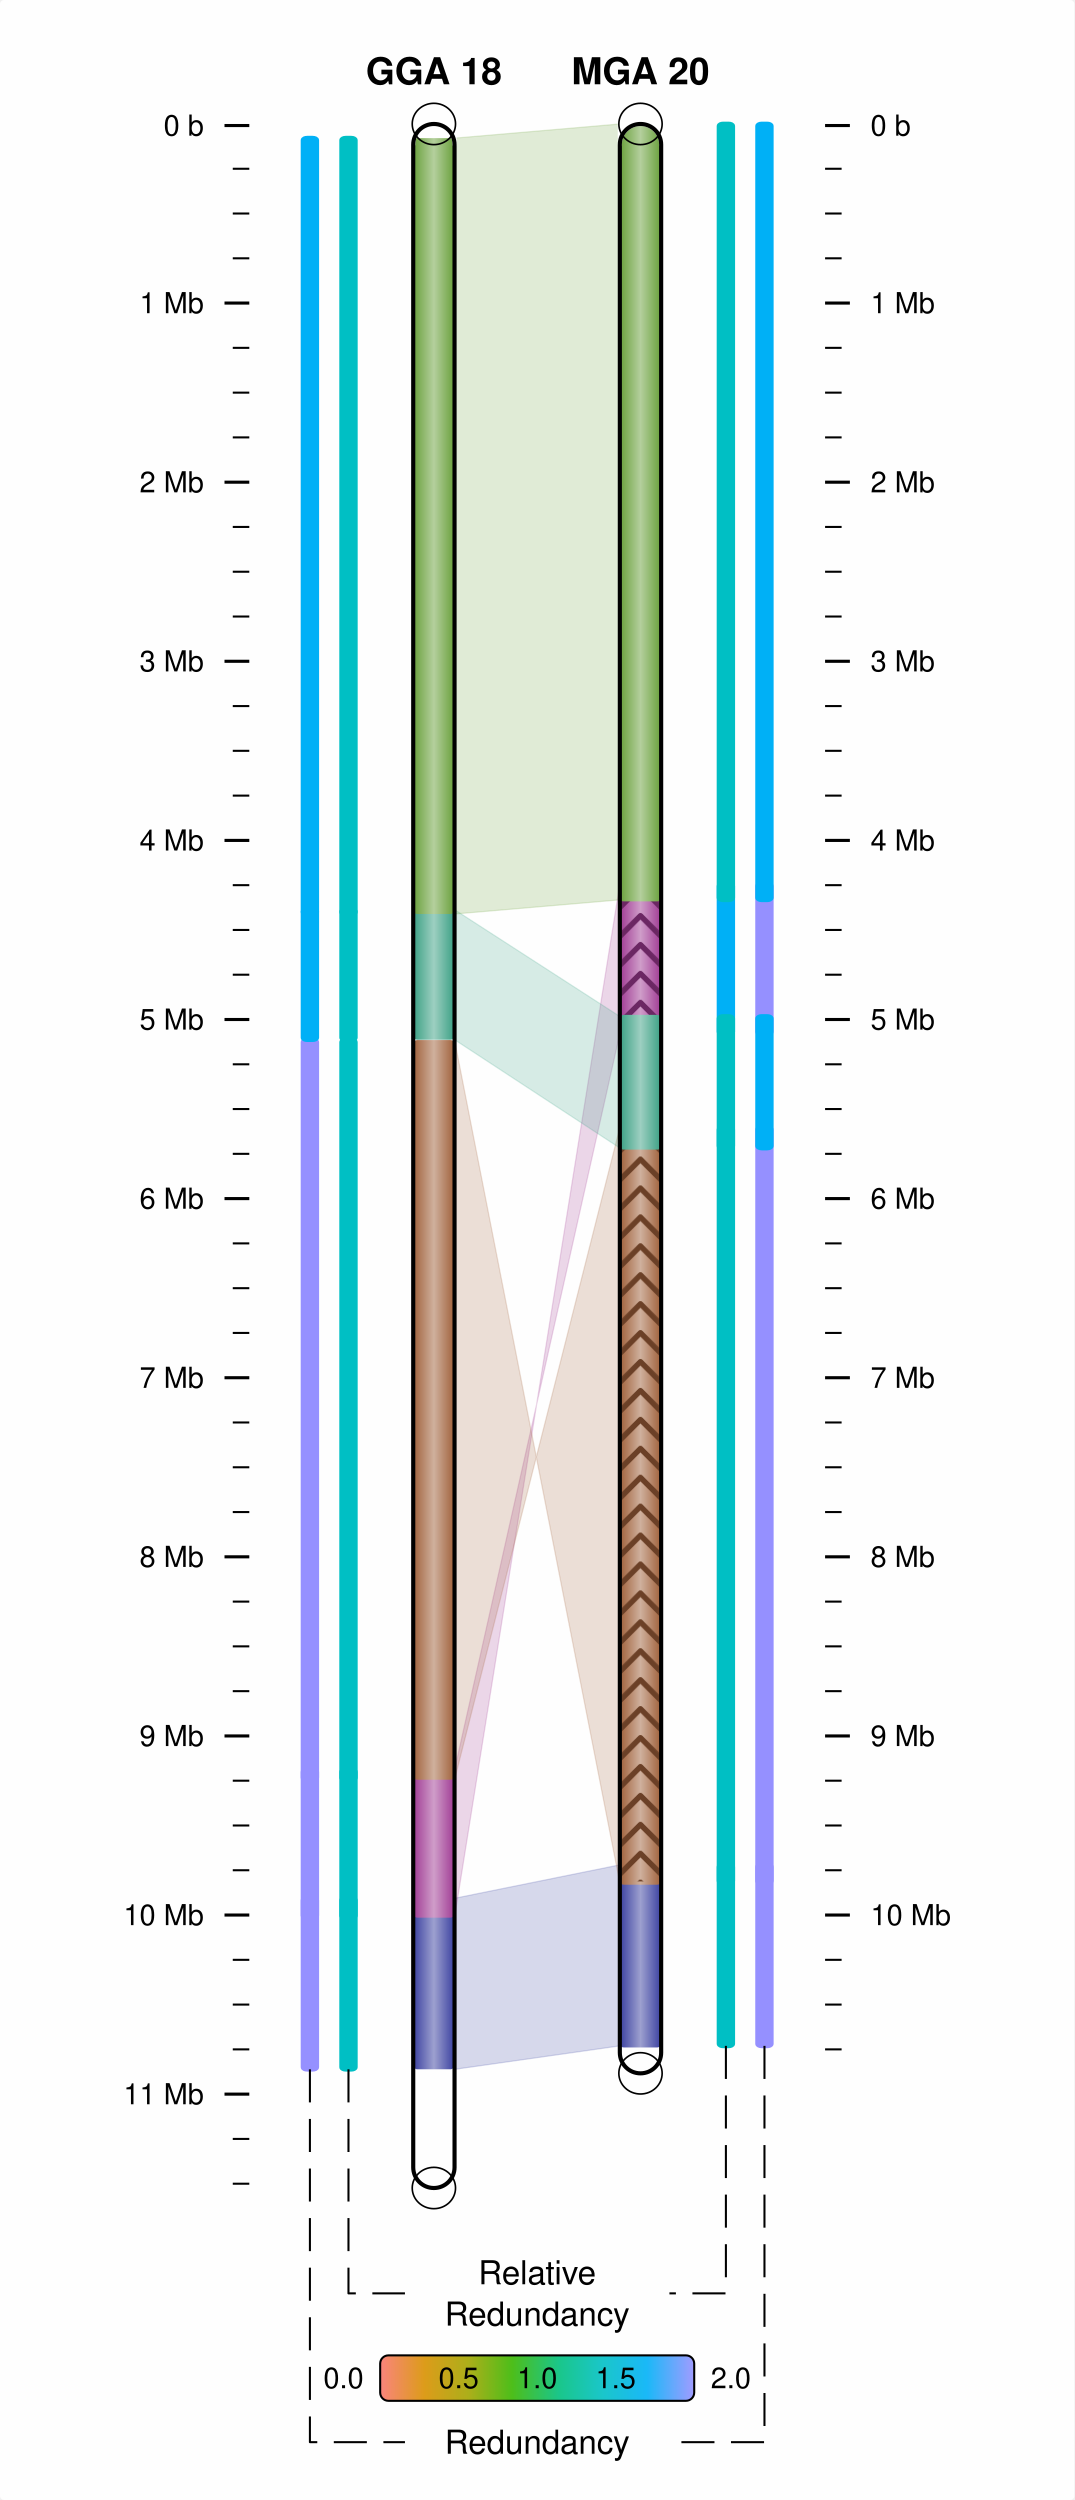
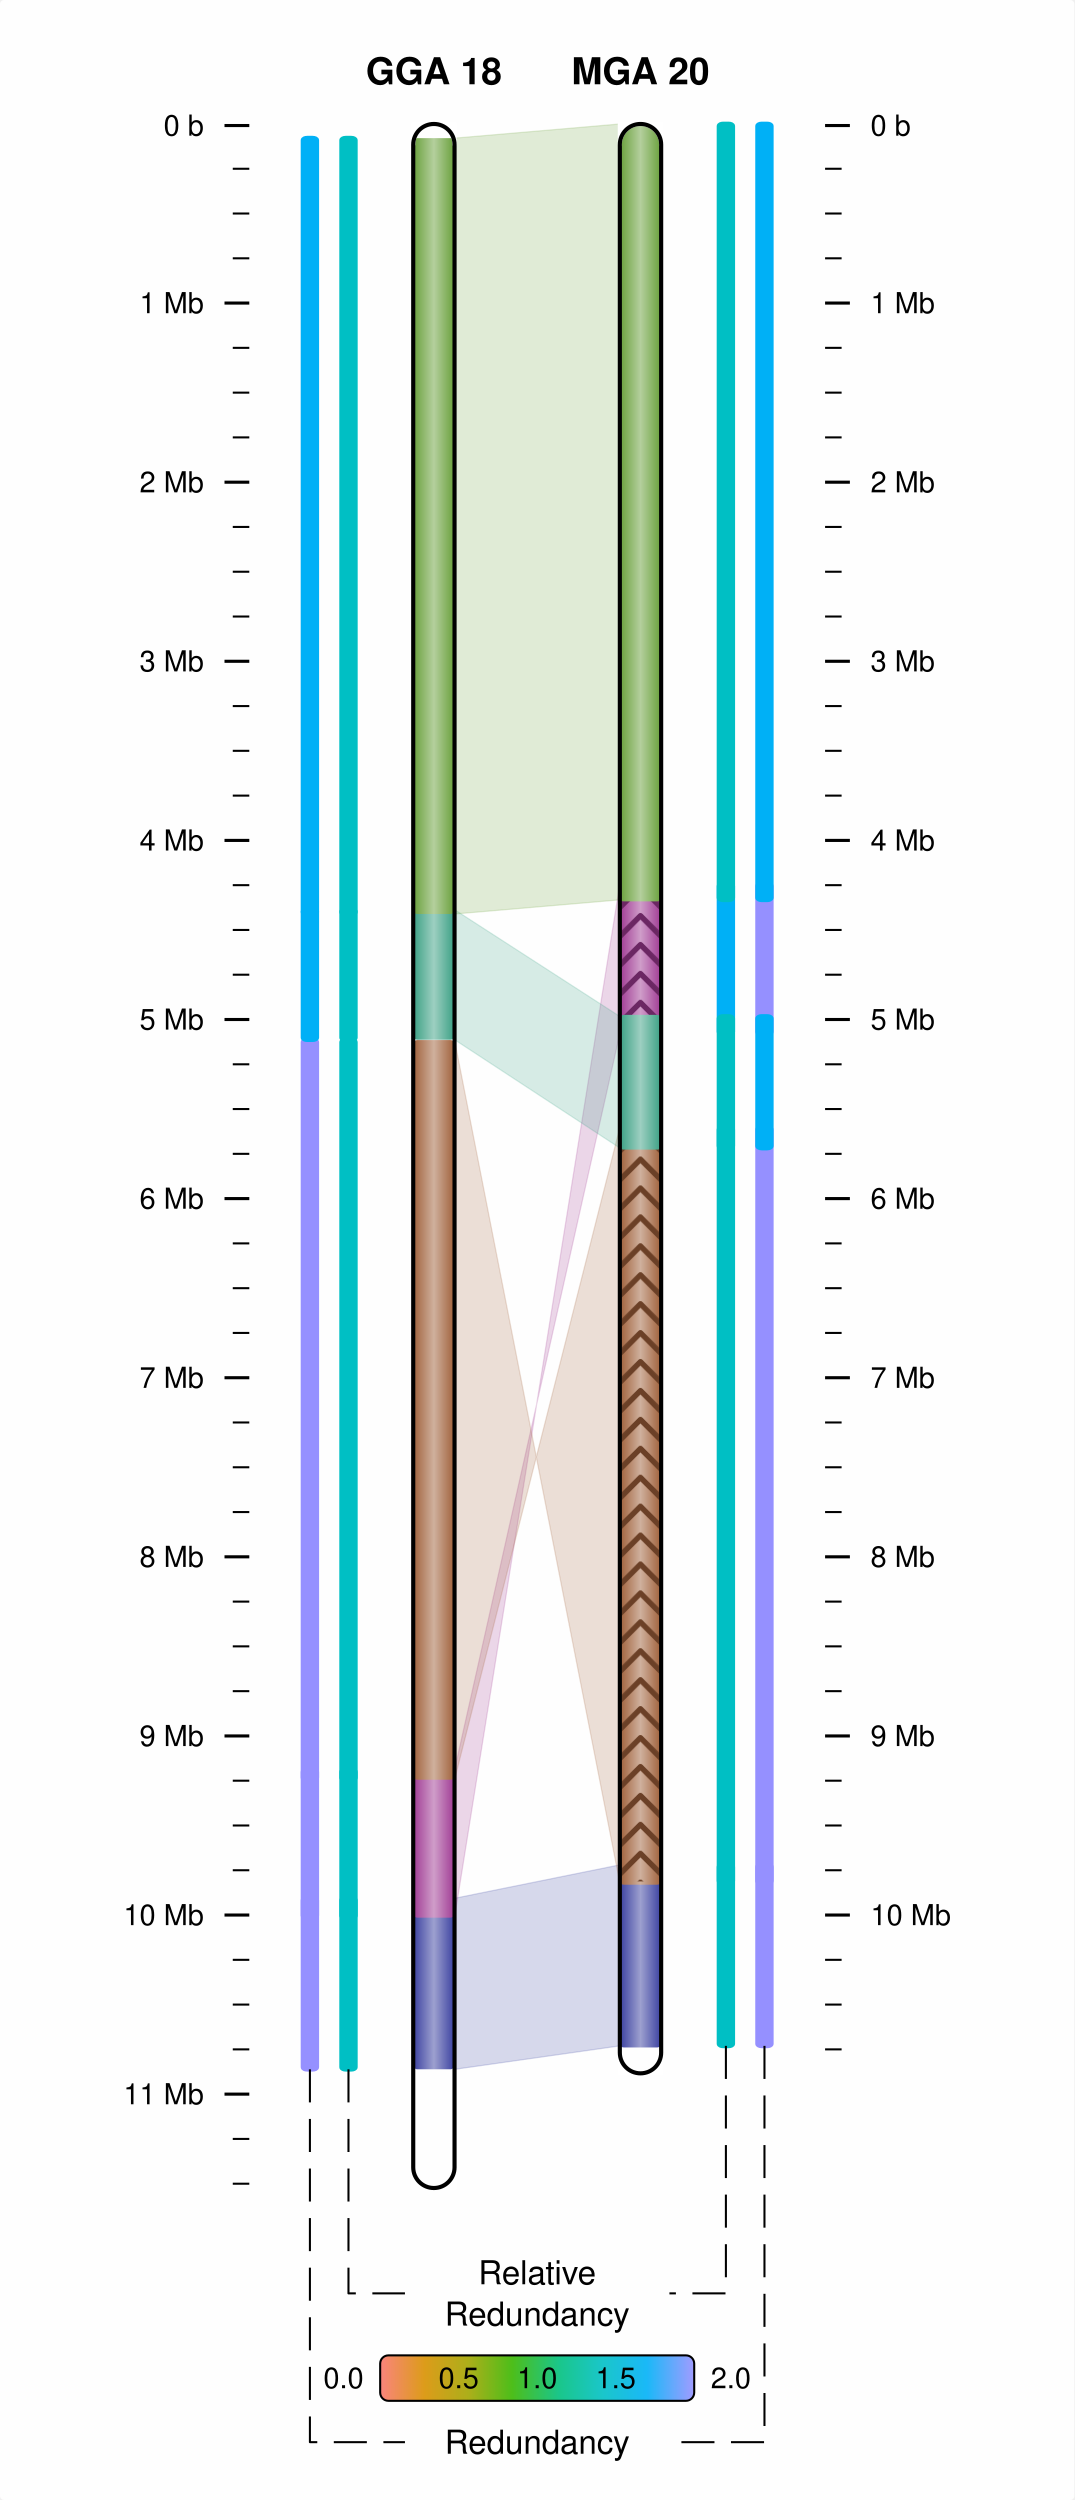
<svg xmlns="http://www.w3.org/2000/svg" viewBox="0 0 260 605.001">
  <rect x="0.00" y="0.00" width="260.00" height="605.00" rx="1.00" ry="1.00" fill="white" fill-opacity="0.90" stroke="white" stroke-width="0.00" stroke-opacity="1.00" />
-   <line id="54.33332830.37500060.33332830.375000" x1="54.33" y1="30.38" x2="60.33" y2="30.38" stroke-width="0.75" stroke="black" />
-   <text id="49.33332832.825001" x="49.33" y="32.83" dominant-baseline="" baseline-shift="" alignment-baseline="" font-size="7px" font-weight="normal" font-family="Helvetica,Arial" font-variant="normal" text-anchor="end" text-align="start" line-height="125%%">
+   <line id="54.33333230.37500060.33333230.375000" x1="54.33" y1="30.38" x2="60.33" y2="30.38" stroke-width="0.75" stroke="black" />
+   <text id="49.33333232.825001" x="49.33" y="32.83" dominant-baseline="" baseline-shift="" alignment-baseline="" font-size="7px" font-weight="normal" font-family="Helvetica,Arial" font-variant="normal" text-anchor="end" text-align="start" line-height="125%%">
0 b</text>
-   <line id="56.33332840.83602160.33332840.836021" x1="56.33" y1="40.84" x2="60.33" y2="40.84" stroke-width="0.50" stroke="black" />
-   <line id="56.33332851.67204360.33332851.672043" x1="56.33" y1="51.67" x2="60.33" y2="51.67" stroke-width="0.50" stroke="black" />
-   <line id="56.33332862.50806060.33332862.508060" x1="56.33" y1="62.51" x2="60.33" y2="62.51" stroke-width="0.50" stroke="black" />
-   <line id="54.33332873.34408660.33332873.344086" x1="54.33" y1="73.34" x2="60.33" y2="73.34" stroke-width="0.75" stroke="black" />
-   <text id="49.33332875.794083" x="49.33" y="75.79" dominant-baseline="" baseline-shift="" alignment-baseline="" font-size="7px" font-weight="normal" font-family="Helvetica,Arial" font-variant="normal" text-anchor="end" text-align="start" line-height="125%%">
+   <line id="56.33333240.83602160.33333240.836021" x1="56.33" y1="40.84" x2="60.33" y2="40.84" stroke-width="0.50" stroke="black" />
+   <line id="56.33333251.67204360.33333251.672043" x1="56.33" y1="51.67" x2="60.33" y2="51.67" stroke-width="0.50" stroke="black" />
+   <line id="56.33333262.50806060.33333262.508060" x1="56.33" y1="62.51" x2="60.33" y2="62.51" stroke-width="0.50" stroke="black" />
+   <line id="54.33333273.34408660.33333273.344086" x1="54.33" y1="73.34" x2="60.33" y2="73.34" stroke-width="0.75" stroke="black" />
+   <text id="49.33333275.794083" x="49.33" y="75.79" dominant-baseline="" baseline-shift="" alignment-baseline="" font-size="7px" font-weight="normal" font-family="Helvetica,Arial" font-variant="normal" text-anchor="end" text-align="start" line-height="125%%">
1 Mb</text>
-   <line id="56.33332884.18010760.33332884.180107" x1="56.33" y1="84.18" x2="60.33" y2="84.18" stroke-width="0.50" stroke="black" />
-   <line id="56.33332895.01612160.33332895.016121" x1="56.33" y1="95.02" x2="60.33" y2="95.02" stroke-width="0.50" stroke="black" />
-   <line id="56.333328105.85214260.333328105.852142" x1="56.33" y1="105.85" x2="60.33" y2="105.85" stroke-width="0.50" stroke="black" />
-   <line id="54.333328116.68816460.333328116.688164" x1="54.33" y1="116.69" x2="60.33" y2="116.69" stroke-width="0.75" stroke="black" />
-   <text id="49.333328119.138161" x="49.33" y="119.14" dominant-baseline="" baseline-shift="" alignment-baseline="" font-size="7px" font-weight="normal" font-family="Helvetica,Arial" font-variant="normal" text-anchor="end" text-align="start" line-height="125%%">
+   <line id="56.33333284.18010760.33333284.180107" x1="56.33" y1="84.18" x2="60.33" y2="84.18" stroke-width="0.50" stroke="black" />
+   <line id="56.33333295.01612160.33333295.016121" x1="56.33" y1="95.02" x2="60.33" y2="95.02" stroke-width="0.50" stroke="black" />
+   <line id="56.333332105.85214260.333332105.852142" x1="56.33" y1="105.85" x2="60.33" y2="105.85" stroke-width="0.50" stroke="black" />
+   <line id="54.333332116.68816460.333332116.688164" x1="54.33" y1="116.69" x2="60.33" y2="116.69" stroke-width="0.75" stroke="black" />
+   <text id="49.333332119.138161" x="49.33" y="119.14" dominant-baseline="" baseline-shift="" alignment-baseline="" font-size="7px" font-weight="normal" font-family="Helvetica,Arial" font-variant="normal" text-anchor="end" text-align="start" line-height="125%%">
2 Mb</text>
-   <line id="56.333328127.52418560.333328127.524185" x1="56.33" y1="127.52" x2="60.33" y2="127.52" stroke-width="0.50" stroke="black" />
-   <line id="56.333328138.36021460.333328138.360214" x1="56.33" y1="138.36" x2="60.33" y2="138.36" stroke-width="0.50" stroke="black" />
-   <line id="56.333328149.19622860.333328149.196228" x1="56.33" y1="149.20" x2="60.33" y2="149.20" stroke-width="0.50" stroke="black" />
-   <line id="54.333328160.03224260.333328160.032242" x1="54.33" y1="160.03" x2="60.33" y2="160.03" stroke-width="0.75" stroke="black" />
-   <text id="49.333328162.482239" x="49.33" y="162.48" dominant-baseline="" baseline-shift="" alignment-baseline="" font-size="7px" font-weight="normal" font-family="Helvetica,Arial" font-variant="normal" text-anchor="end" text-align="start" line-height="125%%">
+   <line id="56.333332127.52418560.333332127.524185" x1="56.33" y1="127.52" x2="60.33" y2="127.52" stroke-width="0.50" stroke="black" />
+   <line id="56.333332138.36021460.333332138.360214" x1="56.33" y1="138.36" x2="60.33" y2="138.36" stroke-width="0.50" stroke="black" />
+   <line id="56.333332149.19622860.333332149.196228" x1="56.33" y1="149.20" x2="60.33" y2="149.20" stroke-width="0.50" stroke="black" />
+   <line id="54.333332160.03224260.333332160.032242" x1="54.33" y1="160.03" x2="60.33" y2="160.03" stroke-width="0.75" stroke="black" />
+   <text id="49.333332162.482239" x="49.33" y="162.48" dominant-baseline="" baseline-shift="" alignment-baseline="" font-size="7px" font-weight="normal" font-family="Helvetica,Arial" font-variant="normal" text-anchor="end" text-align="start" line-height="125%%">
3 Mb</text>
-   <line id="56.333328170.86827160.333328170.868271" x1="56.33" y1="170.87" x2="60.33" y2="170.87" stroke-width="0.50" stroke="black" />
-   <line id="56.333328181.70428560.333328181.704285" x1="56.33" y1="181.70" x2="60.33" y2="181.70" stroke-width="0.50" stroke="black" />
-   <line id="56.333328192.54031460.333328192.540314" x1="56.33" y1="192.54" x2="60.33" y2="192.54" stroke-width="0.50" stroke="black" />
-   <line id="54.333328203.37632860.333328203.376328" x1="54.33" y1="203.38" x2="60.33" y2="203.38" stroke-width="0.75" stroke="black" />
-   <text id="49.333328205.826324" x="49.33" y="205.83" dominant-baseline="" baseline-shift="" alignment-baseline="" font-size="7px" font-weight="normal" font-family="Helvetica,Arial" font-variant="normal" text-anchor="end" text-align="start" line-height="125%%">
+   <line id="56.333332170.86827160.333332170.868271" x1="56.33" y1="170.87" x2="60.33" y2="170.87" stroke-width="0.50" stroke="black" />
+   <line id="56.333332181.70428560.333332181.704285" x1="56.33" y1="181.70" x2="60.33" y2="181.70" stroke-width="0.50" stroke="black" />
+   <line id="56.333332192.54031460.333332192.540314" x1="56.33" y1="192.54" x2="60.33" y2="192.54" stroke-width="0.50" stroke="black" />
+   <line id="54.333332203.37632860.333332203.376328" x1="54.33" y1="203.38" x2="60.33" y2="203.38" stroke-width="0.75" stroke="black" />
+   <text id="49.333332205.826324" x="49.33" y="205.83" dominant-baseline="" baseline-shift="" alignment-baseline="" font-size="7px" font-weight="normal" font-family="Helvetica,Arial" font-variant="normal" text-anchor="end" text-align="start" line-height="125%%">
4 Mb</text>
-   <line id="56.333328214.21235760.333328214.212357" x1="56.33" y1="214.21" x2="60.33" y2="214.21" stroke-width="0.50" stroke="black" />
-   <line id="56.333328225.04837060.333328225.048370" x1="56.33" y1="225.05" x2="60.33" y2="225.05" stroke-width="0.50" stroke="black" />
-   <line id="56.333328235.88439960.333328235.884399" x1="56.33" y1="235.88" x2="60.33" y2="235.88" stroke-width="0.50" stroke="black" />
-   <line id="54.333328246.72041360.333328246.720413" x1="54.33" y1="246.72" x2="60.33" y2="246.72" stroke-width="0.75" stroke="black" />
-   <text id="49.333328249.170410" x="49.33" y="249.17" dominant-baseline="" baseline-shift="" alignment-baseline="" font-size="7px" font-weight="normal" font-family="Helvetica,Arial" font-variant="normal" text-anchor="end" text-align="start" line-height="125%%">
+   <line id="56.333332214.21235760.333332214.212357" x1="56.33" y1="214.21" x2="60.33" y2="214.21" stroke-width="0.50" stroke="black" />
+   <line id="56.333332225.04837060.333332225.048370" x1="56.33" y1="225.05" x2="60.33" y2="225.05" stroke-width="0.50" stroke="black" />
+   <line id="56.333332235.88439960.333332235.884399" x1="56.33" y1="235.88" x2="60.33" y2="235.88" stroke-width="0.50" stroke="black" />
+   <line id="54.333332246.72041360.333332246.720413" x1="54.33" y1="246.72" x2="60.33" y2="246.72" stroke-width="0.75" stroke="black" />
+   <text id="49.333332249.170410" x="49.33" y="249.17" dominant-baseline="" baseline-shift="" alignment-baseline="" font-size="7px" font-weight="normal" font-family="Helvetica,Arial" font-variant="normal" text-anchor="end" text-align="start" line-height="125%%">
5 Mb</text>
-   <line id="56.333328257.55642760.333328257.556427" x1="56.33" y1="257.56" x2="60.33" y2="257.56" stroke-width="0.50" stroke="black" />
-   <line id="56.333328268.39245660.333328268.392456" x1="56.33" y1="268.39" x2="60.33" y2="268.39" stroke-width="0.50" stroke="black" />
-   <line id="56.333328279.22848560.333328279.228485" x1="56.33" y1="279.23" x2="60.33" y2="279.23" stroke-width="0.50" stroke="black" />
-   <line id="54.333328290.06448460.333328290.064484" x1="54.33" y1="290.06" x2="60.33" y2="290.06" stroke-width="0.75" stroke="black" />
-   <text id="49.333328292.514496" x="49.33" y="292.51" dominant-baseline="" baseline-shift="" alignment-baseline="" font-size="7px" font-weight="normal" font-family="Helvetica,Arial" font-variant="normal" text-anchor="end" text-align="start" line-height="125%%">
+   <line id="56.333332257.55642760.333332257.556427" x1="56.33" y1="257.56" x2="60.33" y2="257.56" stroke-width="0.50" stroke="black" />
+   <line id="56.333332268.39245660.333332268.392456" x1="56.33" y1="268.39" x2="60.33" y2="268.39" stroke-width="0.50" stroke="black" />
+   <line id="56.333332279.22848560.333332279.228485" x1="56.33" y1="279.23" x2="60.33" y2="279.23" stroke-width="0.50" stroke="black" />
+   <line id="54.333332290.06448460.333332290.064484" x1="54.33" y1="290.06" x2="60.33" y2="290.06" stroke-width="0.75" stroke="black" />
+   <text id="49.333332292.514496" x="49.33" y="292.51" dominant-baseline="" baseline-shift="" alignment-baseline="" font-size="7px" font-weight="normal" font-family="Helvetica,Arial" font-variant="normal" text-anchor="end" text-align="start" line-height="125%%">
6 Mb</text>
-   <line id="56.333328300.90051360.333328300.900513" x1="56.33" y1="300.90" x2="60.33" y2="300.90" stroke-width="0.50" stroke="black" />
-   <line id="56.333328311.73654260.333328311.736542" x1="56.33" y1="311.74" x2="60.33" y2="311.74" stroke-width="0.50" stroke="black" />
-   <line id="56.333328322.57257160.333328322.572571" x1="56.33" y1="322.57" x2="60.33" y2="322.57" stroke-width="0.50" stroke="black" />
-   <line id="54.333328333.40856960.333328333.408569" x1="54.33" y1="333.41" x2="60.33" y2="333.41" stroke-width="0.75" stroke="black" />
-   <text id="49.333328335.858582" x="49.33" y="335.86" dominant-baseline="" baseline-shift="" alignment-baseline="" font-size="7px" font-weight="normal" font-family="Helvetica,Arial" font-variant="normal" text-anchor="end" text-align="start" line-height="125%%">
+   <line id="56.333332300.90051360.333332300.900513" x1="56.33" y1="300.90" x2="60.33" y2="300.90" stroke-width="0.50" stroke="black" />
+   <line id="56.333332311.73654260.333332311.736542" x1="56.33" y1="311.74" x2="60.33" y2="311.74" stroke-width="0.50" stroke="black" />
+   <line id="56.333332322.57257160.333332322.572571" x1="56.33" y1="322.57" x2="60.33" y2="322.57" stroke-width="0.50" stroke="black" />
+   <line id="54.333332333.40856960.333332333.408569" x1="54.33" y1="333.41" x2="60.33" y2="333.41" stroke-width="0.75" stroke="black" />
+   <text id="49.333332335.858582" x="49.33" y="335.86" dominant-baseline="" baseline-shift="" alignment-baseline="" font-size="7px" font-weight="normal" font-family="Helvetica,Arial" font-variant="normal" text-anchor="end" text-align="start" line-height="125%%">
7 Mb</text>
-   <line id="56.333328344.24459860.333328344.244598" x1="56.33" y1="344.24" x2="60.33" y2="344.24" stroke-width="0.50" stroke="black" />
-   <line id="56.333328355.08062760.333328355.080627" x1="56.33" y1="355.08" x2="60.33" y2="355.08" stroke-width="0.50" stroke="black" />
-   <line id="56.333328365.91662660.333328365.916626" x1="56.33" y1="365.92" x2="60.33" y2="365.92" stroke-width="0.50" stroke="black" />
-   <line id="54.333328376.75265560.333328376.752655" x1="54.33" y1="376.75" x2="60.33" y2="376.75" stroke-width="0.75" stroke="black" />
-   <text id="49.333328379.202667" x="49.33" y="379.20" dominant-baseline="" baseline-shift="" alignment-baseline="" font-size="7px" font-weight="normal" font-family="Helvetica,Arial" font-variant="normal" text-anchor="end" text-align="start" line-height="125%%">
+   <line id="56.333332344.24459860.333332344.244598" x1="56.33" y1="344.24" x2="60.33" y2="344.24" stroke-width="0.50" stroke="black" />
+   <line id="56.333332355.08062760.333332355.080627" x1="56.33" y1="355.08" x2="60.33" y2="355.08" stroke-width="0.50" stroke="black" />
+   <line id="56.333332365.91662660.333332365.916626" x1="56.33" y1="365.92" x2="60.33" y2="365.92" stroke-width="0.50" stroke="black" />
+   <line id="54.333332376.75265560.333332376.752655" x1="54.33" y1="376.75" x2="60.33" y2="376.75" stroke-width="0.75" stroke="black" />
+   <text id="49.333332379.202667" x="49.33" y="379.20" dominant-baseline="" baseline-shift="" alignment-baseline="" font-size="7px" font-weight="normal" font-family="Helvetica,Arial" font-variant="normal" text-anchor="end" text-align="start" line-height="125%%">
8 Mb</text>
-   <line id="56.333328387.58868460.333328387.588684" x1="56.33" y1="387.59" x2="60.33" y2="387.59" stroke-width="0.50" stroke="black" />
-   <line id="56.333328398.42471360.333328398.424713" x1="56.33" y1="398.42" x2="60.33" y2="398.42" stroke-width="0.50" stroke="black" />
-   <line id="56.333328409.26071260.333328409.260712" x1="56.33" y1="409.26" x2="60.33" y2="409.26" stroke-width="0.50" stroke="black" />
-   <line id="54.333328420.09674160.333328420.096741" x1="54.33" y1="420.10" x2="60.33" y2="420.10" stroke-width="0.75" stroke="black" />
-   <text id="49.333328422.546753" x="49.33" y="422.55" dominant-baseline="" baseline-shift="" alignment-baseline="" font-size="7px" font-weight="normal" font-family="Helvetica,Arial" font-variant="normal" text-anchor="end" text-align="start" line-height="125%%">
+   <line id="56.333332387.58868460.333332387.588684" x1="56.33" y1="387.59" x2="60.33" y2="387.59" stroke-width="0.50" stroke="black" />
+   <line id="56.333332398.42471360.333332398.424713" x1="56.33" y1="398.42" x2="60.33" y2="398.42" stroke-width="0.50" stroke="black" />
+   <line id="56.333332409.26071260.333332409.260712" x1="56.33" y1="409.26" x2="60.33" y2="409.26" stroke-width="0.50" stroke="black" />
+   <line id="54.333332420.09674160.333332420.096741" x1="54.33" y1="420.10" x2="60.33" y2="420.10" stroke-width="0.75" stroke="black" />
+   <text id="49.333332422.546753" x="49.33" y="422.55" dominant-baseline="" baseline-shift="" alignment-baseline="" font-size="7px" font-weight="normal" font-family="Helvetica,Arial" font-variant="normal" text-anchor="end" text-align="start" line-height="125%%">
9 Mb</text>
-   <line id="56.333328430.93277060.333328430.932770" x1="56.33" y1="430.93" x2="60.33" y2="430.93" stroke-width="0.50" stroke="black" />
-   <line id="56.333328441.76879960.333328441.768799" x1="56.33" y1="441.77" x2="60.33" y2="441.77" stroke-width="0.50" stroke="black" />
-   <line id="56.333328452.60479760.333328452.604797" x1="56.33" y1="452.60" x2="60.33" y2="452.60" stroke-width="0.50" stroke="black" />
-   <line id="54.333328463.44082660.333328463.440826" x1="54.33" y1="463.44" x2="60.33" y2="463.44" stroke-width="0.75" stroke="black" />
-   <text id="49.333328465.890839" x="49.33" y="465.89" dominant-baseline="" baseline-shift="" alignment-baseline="" font-size="7px" font-weight="normal" font-family="Helvetica,Arial" font-variant="normal" text-anchor="end" text-align="start" line-height="125%%">
+   <line id="56.333332430.93277060.333332430.932770" x1="56.33" y1="430.93" x2="60.33" y2="430.93" stroke-width="0.50" stroke="black" />
+   <line id="56.333332441.76879960.333332441.768799" x1="56.33" y1="441.77" x2="60.33" y2="441.77" stroke-width="0.50" stroke="black" />
+   <line id="56.333332452.60479760.333332452.604797" x1="56.33" y1="452.60" x2="60.33" y2="452.60" stroke-width="0.50" stroke="black" />
+   <line id="54.333332463.44082660.333332463.440826" x1="54.33" y1="463.44" x2="60.33" y2="463.44" stroke-width="0.75" stroke="black" />
+   <text id="49.333332465.890839" x="49.33" y="465.89" dominant-baseline="" baseline-shift="" alignment-baseline="" font-size="7px" font-weight="normal" font-family="Helvetica,Arial" font-variant="normal" text-anchor="end" text-align="start" line-height="125%%">
10 Mb</text>
-   <line id="56.333328474.27685560.333328474.276855" x1="56.33" y1="474.28" x2="60.33" y2="474.28" stroke-width="0.50" stroke="black" />
-   <line id="56.333328485.11285460.333328485.112854" x1="56.33" y1="485.11" x2="60.33" y2="485.11" stroke-width="0.50" stroke="black" />
-   <line id="56.333328495.94888360.333328495.948883" x1="56.33" y1="495.95" x2="60.33" y2="495.95" stroke-width="0.50" stroke="black" />
-   <line id="54.333328506.78491260.333328506.784912" x1="54.33" y1="506.78" x2="60.33" y2="506.78" stroke-width="0.75" stroke="black" />
-   <text id="49.333328509.234924" x="49.33" y="509.23" dominant-baseline="" baseline-shift="" alignment-baseline="" font-size="7px" font-weight="normal" font-family="Helvetica,Arial" font-variant="normal" text-anchor="end" text-align="start" line-height="125%%">
+   <line id="56.333332474.27685560.333332474.276855" x1="56.33" y1="474.28" x2="60.33" y2="474.28" stroke-width="0.50" stroke="black" />
+   <line id="56.333332485.11285460.333332485.112854" x1="56.33" y1="485.11" x2="60.33" y2="485.11" stroke-width="0.50" stroke="black" />
+   <line id="56.333332495.94888360.333332495.948883" x1="56.33" y1="495.95" x2="60.33" y2="495.95" stroke-width="0.50" stroke="black" />
+   <line id="54.333332506.78491260.333332506.784912" x1="54.33" y1="506.78" x2="60.33" y2="506.78" stroke-width="0.75" stroke="black" />
+   <text id="49.333332509.234924" x="49.33" y="509.23" dominant-baseline="" baseline-shift="" alignment-baseline="" font-size="7px" font-weight="normal" font-family="Helvetica,Arial" font-variant="normal" text-anchor="end" text-align="start" line-height="125%%">
11 Mb</text>
-   <line id="56.333328517.62091160.333328517.620911" x1="56.33" y1="517.62" x2="60.33" y2="517.62" stroke-width="0.50" stroke="black" />
-   <line id="56.333328528.45697060.333328528.456970" x1="56.33" y1="528.46" x2="60.33" y2="528.46" stroke-width="0.50" stroke="black" />
+   <line id="56.333332517.62091160.333332517.620911" x1="56.33" y1="517.62" x2="60.33" y2="517.62" stroke-width="0.50" stroke="black" />
+   <line id="56.333332528.45697060.333332528.456970" x1="56.33" y1="528.46" x2="60.33" y2="528.46" stroke-width="0.50" stroke="black" />
  <line id="205.66667230.375000199.66667230.375000" x1="205.67" y1="30.38" x2="199.67" y2="30.38" stroke-width="0.75" stroke="black" />
  <text id="210.66667232.825001" x="210.67" y="32.83" dominant-baseline="" baseline-shift="" alignment-baseline="" font-size="7px" font-weight="normal" font-family="Helvetica,Arial" font-variant="normal" text-anchor="start" text-align="start" line-height="125%%">
0 b</text>
  <line id="203.66667240.836021199.66667240.836021" x1="203.67" y1="40.84" x2="199.67" y2="40.84" stroke-width="0.50" stroke="black" />
  <line id="203.66667251.672043199.66667251.672043" x1="203.67" y1="51.67" x2="199.67" y2="51.67" stroke-width="0.50" stroke="black" />
  <line id="203.66667262.508060199.66667262.508060" x1="203.67" y1="62.51" x2="199.67" y2="62.51" stroke-width="0.50" stroke="black" />
  <line id="205.66667273.344086199.66667273.344086" x1="205.67" y1="73.34" x2="199.67" y2="73.34" stroke-width="0.75" stroke="black" />
  <text id="210.66667275.794083" x="210.67" y="75.79" dominant-baseline="" baseline-shift="" alignment-baseline="" font-size="7px" font-weight="normal" font-family="Helvetica,Arial" font-variant="normal" text-anchor="start" text-align="start" line-height="125%%">
1 Mb</text>
  <line id="203.66667284.180107199.66667284.180107" x1="203.67" y1="84.18" x2="199.67" y2="84.18" stroke-width="0.50" stroke="black" />
  <line id="203.66667295.016121199.66667295.016121" x1="203.67" y1="95.02" x2="199.67" y2="95.02" stroke-width="0.50" stroke="black" />
  <line id="203.666672105.852142199.666672105.852142" x1="203.67" y1="105.85" x2="199.67" y2="105.85" stroke-width="0.50" stroke="black" />
  <line id="205.666672116.688164199.666672116.688164" x1="205.67" y1="116.69" x2="199.67" y2="116.69" stroke-width="0.75" stroke="black" />
  <text id="210.666672119.138161" x="210.67" y="119.14" dominant-baseline="" baseline-shift="" alignment-baseline="" font-size="7px" font-weight="normal" font-family="Helvetica,Arial" font-variant="normal" text-anchor="start" text-align="start" line-height="125%%">
2 Mb</text>
  <line id="203.666672127.524185199.666672127.524185" x1="203.67" y1="127.52" x2="199.67" y2="127.52" stroke-width="0.50" stroke="black" />
  <line id="203.666672138.360214199.666672138.360214" x1="203.67" y1="138.36" x2="199.67" y2="138.36" stroke-width="0.50" stroke="black" />
  <line id="203.666672149.196228199.666672149.196228" x1="203.67" y1="149.20" x2="199.67" y2="149.20" stroke-width="0.50" stroke="black" />
  <line id="205.666672160.032242199.666672160.032242" x1="205.67" y1="160.03" x2="199.67" y2="160.03" stroke-width="0.75" stroke="black" />
  <text id="210.666672162.482239" x="210.67" y="162.48" dominant-baseline="" baseline-shift="" alignment-baseline="" font-size="7px" font-weight="normal" font-family="Helvetica,Arial" font-variant="normal" text-anchor="start" text-align="start" line-height="125%%">
3 Mb</text>
  <line id="203.666672170.868271199.666672170.868271" x1="203.67" y1="170.87" x2="199.67" y2="170.87" stroke-width="0.50" stroke="black" />
  <line id="203.666672181.704285199.666672181.704285" x1="203.67" y1="181.70" x2="199.67" y2="181.70" stroke-width="0.50" stroke="black" />
  <line id="203.666672192.540314199.666672192.540314" x1="203.67" y1="192.54" x2="199.67" y2="192.54" stroke-width="0.50" stroke="black" />
  <line id="205.666672203.376328199.666672203.376328" x1="205.67" y1="203.38" x2="199.67" y2="203.38" stroke-width="0.75" stroke="black" />
  <text id="210.666672205.826324" x="210.67" y="205.83" dominant-baseline="" baseline-shift="" alignment-baseline="" font-size="7px" font-weight="normal" font-family="Helvetica,Arial" font-variant="normal" text-anchor="start" text-align="start" line-height="125%%">
4 Mb</text>
  <line id="203.666672214.212357199.666672214.212357" x1="203.67" y1="214.21" x2="199.67" y2="214.21" stroke-width="0.50" stroke="black" />
  <line id="203.666672225.048370199.666672225.048370" x1="203.67" y1="225.05" x2="199.67" y2="225.05" stroke-width="0.50" stroke="black" />
  <line id="203.666672235.884399199.666672235.884399" x1="203.67" y1="235.88" x2="199.67" y2="235.88" stroke-width="0.50" stroke="black" />
  <line id="205.666672246.720413199.666672246.720413" x1="205.67" y1="246.72" x2="199.67" y2="246.72" stroke-width="0.75" stroke="black" />
  <text id="210.666672249.170410" x="210.67" y="249.17" dominant-baseline="" baseline-shift="" alignment-baseline="" font-size="7px" font-weight="normal" font-family="Helvetica,Arial" font-variant="normal" text-anchor="start" text-align="start" line-height="125%%">
5 Mb</text>
  <line id="203.666672257.556427199.666672257.556427" x1="203.67" y1="257.56" x2="199.67" y2="257.56" stroke-width="0.50" stroke="black" />
  <line id="203.666672268.392456199.666672268.392456" x1="203.67" y1="268.39" x2="199.67" y2="268.39" stroke-width="0.50" stroke="black" />
  <line id="203.666672279.228485199.666672279.228485" x1="203.67" y1="279.23" x2="199.67" y2="279.23" stroke-width="0.50" stroke="black" />
  <line id="205.666672290.064484199.666672290.064484" x1="205.67" y1="290.06" x2="199.67" y2="290.06" stroke-width="0.75" stroke="black" />
  <text id="210.666672292.514496" x="210.67" y="292.51" dominant-baseline="" baseline-shift="" alignment-baseline="" font-size="7px" font-weight="normal" font-family="Helvetica,Arial" font-variant="normal" text-anchor="start" text-align="start" line-height="125%%">
6 Mb</text>
  <line id="203.666672300.900513199.666672300.900513" x1="203.67" y1="300.90" x2="199.67" y2="300.90" stroke-width="0.50" stroke="black" />
  <line id="203.666672311.736542199.666672311.736542" x1="203.67" y1="311.74" x2="199.67" y2="311.74" stroke-width="0.50" stroke="black" />
  <line id="203.666672322.572571199.666672322.572571" x1="203.67" y1="322.57" x2="199.67" y2="322.57" stroke-width="0.50" stroke="black" />
  <line id="205.666672333.408569199.666672333.408569" x1="205.67" y1="333.41" x2="199.67" y2="333.41" stroke-width="0.75" stroke="black" />
  <text id="210.666672335.858582" x="210.67" y="335.86" dominant-baseline="" baseline-shift="" alignment-baseline="" font-size="7px" font-weight="normal" font-family="Helvetica,Arial" font-variant="normal" text-anchor="start" text-align="start" line-height="125%%">
7 Mb</text>
  <line id="203.666672344.244598199.666672344.244598" x1="203.67" y1="344.24" x2="199.67" y2="344.24" stroke-width="0.50" stroke="black" />
  <line id="203.666672355.080627199.666672355.080627" x1="203.67" y1="355.08" x2="199.67" y2="355.08" stroke-width="0.50" stroke="black" />
  <line id="203.666672365.916626199.666672365.916626" x1="203.67" y1="365.92" x2="199.67" y2="365.92" stroke-width="0.50" stroke="black" />
  <line id="205.666672376.752655199.666672376.752655" x1="205.67" y1="376.75" x2="199.67" y2="376.75" stroke-width="0.75" stroke="black" />
  <text id="210.666672379.202667" x="210.67" y="379.20" dominant-baseline="" baseline-shift="" alignment-baseline="" font-size="7px" font-weight="normal" font-family="Helvetica,Arial" font-variant="normal" text-anchor="start" text-align="start" line-height="125%%">
8 Mb</text>
  <line id="203.666672387.588684199.666672387.588684" x1="203.67" y1="387.59" x2="199.67" y2="387.59" stroke-width="0.50" stroke="black" />
  <line id="203.666672398.424713199.666672398.424713" x1="203.67" y1="398.42" x2="199.67" y2="398.42" stroke-width="0.50" stroke="black" />
  <line id="203.666672409.260712199.666672409.260712" x1="203.67" y1="409.26" x2="199.67" y2="409.26" stroke-width="0.50" stroke="black" />
  <line id="205.666672420.096741199.666672420.096741" x1="205.67" y1="420.10" x2="199.67" y2="420.10" stroke-width="0.75" stroke="black" />
  <text id="210.666672422.546753" x="210.67" y="422.55" dominant-baseline="" baseline-shift="" alignment-baseline="" font-size="7px" font-weight="normal" font-family="Helvetica,Arial" font-variant="normal" text-anchor="start" text-align="start" line-height="125%%">
9 Mb</text>
  <line id="203.666672430.932770199.666672430.932770" x1="203.67" y1="430.93" x2="199.67" y2="430.93" stroke-width="0.50" stroke="black" />
  <line id="203.666672441.768799199.666672441.768799" x1="203.67" y1="441.77" x2="199.67" y2="441.77" stroke-width="0.50" stroke="black" />
  <line id="203.666672452.604797199.666672452.604797" x1="203.67" y1="452.60" x2="199.67" y2="452.60" stroke-width="0.50" stroke="black" />
  <line id="205.666672463.440826199.666672463.440826" x1="205.67" y1="463.44" x2="199.67" y2="463.44" stroke-width="0.75" stroke="black" />
  <text id="210.666672465.890839" x="210.67" y="465.89" dominant-baseline="" baseline-shift="" alignment-baseline="" font-size="7px" font-weight="normal" font-family="Helvetica,Arial" font-variant="normal" text-anchor="start" text-align="start" line-height="125%%">
10 Mb</text>
  <line id="203.666672474.276855199.666672474.276855" x1="203.67" y1="474.28" x2="199.67" y2="474.28" stroke-width="0.50" stroke="black" />
  <line id="203.666672485.112854199.666672485.112854" x1="203.67" y1="485.11" x2="199.67" y2="485.11" stroke-width="0.50" stroke="black" />
  <line id="203.666672495.948883199.666672495.948883" x1="203.67" y1="495.95" x2="199.67" y2="495.95" stroke-width="0.50" stroke="black" />
  <defs id="">
    <linearGradient id="grad100.000000459.392487" x1="0%" y1="0%" x2="100%" y2="0%">
      <stop offset="0%" stop-color="#3B41A0" stop-opacity="1.00" />
      <stop offset="50%" stop-color="#9DA0CF" stop-opacity="1.00" />
      <stop offset="100%" stop-color="#3B41A0" stop-opacity="1.00" />
    </linearGradient>
  </defs>
  <rect x="100.00" y="459.39" width="10.00" height="41.38" rx="1.00" ry="1.00" fill="url(#grad100.000000459.392487)" fill-opacity="1.00" stroke-width="0.75" stroke-opacity="1.00" />
  <defs id="">
    <linearGradient id="grad100.000000459.392487NRC" x1="0%" y1="0%" x2="100%" y2="0%">
      <stop offset="100%" stop-color="#00BFC4" stop-opacity="1.00" />
    </linearGradient>
  </defs>
  <rect x="82.67" y="459.39" width="3.33" height="41.38" rx="1.00" ry="0.50" fill="url(#grad100.000000459.392487NRC)" fill-opacity="1.00" stroke="url(#grad100.000000459.392487NRC)" stroke-width="1.12" stroke-opacity="1.00" />
  <defs id="">
    <linearGradient id="grad100.000000459.392487NRCRedun" x1="0%" y1="0%" x2="100%" y2="0%">
      <stop offset="100%" stop-color="#9590FF" stop-opacity="1.00" />
    </linearGradient>
  </defs>
  <rect x="73.33" y="459.39" width="3.33" height="41.38" rx="1.00" ry="0.50" fill="url(#grad100.000000459.392487NRCRedun)" fill-opacity="1.00" stroke="url(#grad100.000000459.392487NRCRedun)" stroke-width="1.12" stroke-opacity="1.00" />
  <defs id="">
    <linearGradient id="grad150.000000451.287140" x1="0%" y1="0%" x2="100%" y2="0%">
      <stop offset="0%" stop-color="#3B41A0" stop-opacity="1.00" />
      <stop offset="50%" stop-color="#9DA0CF" stop-opacity="1.00" />
      <stop offset="100%" stop-color="#3B41A0" stop-opacity="1.00" />
    </linearGradient>
  </defs>
  <rect x="150.00" y="451.29" width="10.00" height="43.82" rx="1.00" ry="1.00" fill="url(#grad150.000000451.287140)" fill-opacity="1.00" stroke="url(#grad150.000000451.287140)" stroke-width="0.75" stroke-opacity="1.00" />
  <defs id="">
    <linearGradient id="grad150.000000451.287140NRC" x1="0%" y1="0%" x2="100%" y2="0%">
      <stop offset="100%" stop-color="#00BFC4" stop-opacity="1.00" />
    </linearGradient>
  </defs>
  <rect x="174.00" y="451.29" width="3.33" height="43.82" rx="1.00" ry="0.50" fill="url(#grad150.000000451.287140NRC)" fill-opacity="1.00" stroke="url(#grad150.000000451.287140NRC)" stroke-width="1.12" stroke-opacity="1.00" />
  <defs id="">
    <linearGradient id="grad150.000000451.287140NRCRedun" x1="0%" y1="0%" x2="100%" y2="0%">
      <stop offset="100%" stop-color="#9590FF" stop-opacity="1.00" />
    </linearGradient>
  </defs>
  <rect x="183.33" y="451.29" width="3.33" height="43.82" rx="1.00" ry="0.50" fill="url(#grad150.000000451.287140NRCRedun)" fill-opacity="1.00" stroke="url(#grad150.000000451.287140NRCRedun)" stroke-width="1.12" stroke-opacity="1.00" />
  <polygon points="110.00,459.39 110.00,500.78 150.00,495.10 150.00,451.29 " fill="#3B41A0" stroke="#3B41A0" stroke-width="0.30" stroke-opacity="0.20" fill-opacity="0.20" />
  <defs id="">
    <linearGradient id="grad100.000000428.306122" x1="0%" y1="0%" x2="100%" y2="0%">
      <stop offset="0%" stop-color="#A03B94" stop-opacity="1.00" />
      <stop offset="50%" stop-color="#CF9DC9" stop-opacity="1.00" />
      <stop offset="100%" stop-color="#A03B94" stop-opacity="1.00" />
    </linearGradient>
  </defs>
  <rect x="100.00" y="428.31" width="10.00" height="35.76" rx="1.00" ry="1.00" fill="url(#grad100.000000428.306122)" fill-opacity="1.00" stroke-width="0.75" stroke-opacity="1.00" />
  <defs id="">
    <linearGradient id="grad100.000000428.306122NRC" x1="0%" y1="0%" x2="100%" y2="0%">
      <stop offset="100%" stop-color="#00BFC4" stop-opacity="1.00" />
    </linearGradient>
  </defs>
  <rect x="82.67" y="428.31" width="3.33" height="35.76" rx="1.00" ry="0.50" fill="url(#grad100.000000428.306122NRC)" fill-opacity="1.00" stroke="url(#grad100.000000428.306122NRC)" stroke-width="1.12" stroke-opacity="1.00" />
  <defs id="">
    <linearGradient id="grad100.000000428.306122NRCRedun" x1="0%" y1="0%" x2="100%" y2="0%">
      <stop offset="100%" stop-color="#9590FF" stop-opacity="1.00" />
    </linearGradient>
  </defs>
  <rect x="73.33" y="428.31" width="3.33" height="35.76" rx="1.00" ry="0.50" fill="url(#grad100.000000428.306122NRCRedun)" fill-opacity="1.00" stroke="url(#grad100.000000428.306122NRCRedun)" stroke-width="1.12" stroke-opacity="1.00" />
  <defs id="">
    <linearGradient id="grad150.000000213.943619" x1="0%" y1="0%" x2="100%" y2="0%">
      <stop offset="0%" stop-color="#A03B94" stop-opacity="1.00" />
      <stop offset="50%" stop-color="#CF9DC9" stop-opacity="1.00" />
      <stop offset="100%" stop-color="#A03B94" stop-opacity="1.00" />
    </linearGradient>
  </defs>
  <rect x="150.00" y="213.94" width="10.00" height="36.24" rx="1.00" ry="1.00" fill="url(#grad150.000000213.943619)" fill-opacity="1.00" stroke="url(#grad150.000000213.943619)" stroke-width="0.75" stroke-opacity="1.00" />
  <defs id="">
    <pattern id="Wavy150.000000213.943619" x="150.00" y="213.94" width="10.00" height="7.00" patternUnits="userSpaceOnUse">
      <path id="" d="m -0.67,6.34 l 5.66,-5.67 l 5.66,5.67 " fill="none" fill-opacity="0.90" stroke="#6B2763" stroke-opacity="1.00" stroke-linejoin="round" stroke-width="1.33" />
    </pattern>
  </defs>
  <rect x="150.00" y="213.94" width="10.00" height="36.24" rx="1.00" ry="1.00" fill="url(#Wavy150.000000213.943619)" fill-opacity="1.00" stroke="url(#grad150.000000213.943619)" stroke-width="0.75" stroke-opacity="1.00" />
  <defs id="">
    <linearGradient id="grad150.000000213.943619NRC" x1="0%" y1="0%" x2="100%" y2="0%">
      <stop offset="100%" stop-color="#00B0F6" stop-opacity="1.00" />
    </linearGradient>
  </defs>
  <rect x="174.00" y="213.94" width="3.33" height="36.24" rx="1.00" ry="0.50" fill="url(#grad150.000000213.943619NRC)" fill-opacity="1.00" stroke="url(#grad150.000000213.943619NRC)" stroke-width="1.12" stroke-opacity="1.00" />
  <defs id="">
    <linearGradient id="grad150.000000213.943619NRCRedun" x1="0%" y1="0%" x2="100%" y2="0%">
      <stop offset="100%" stop-color="#9590FF" stop-opacity="1.00" />
    </linearGradient>
  </defs>
  <rect x="183.33" y="213.94" width="3.33" height="36.24" rx="1.00" ry="0.50" fill="url(#grad150.000000213.943619NRCRedun)" fill-opacity="1.00" stroke="url(#grad150.000000213.943619NRCRedun)" stroke-width="1.12" stroke-opacity="1.00" />
  <polygon points="110.00,428.31 110.00,464.06 150.00,213.94 150.00,250.18 " fill="#A03B94" stroke="#A03B94" stroke-width="0.30" stroke-opacity="0.20" fill-opacity="0.20" />
  <defs id="">
    <linearGradient id="grad100.000000251.704987" x1="0%" y1="0%" x2="100%" y2="0%">
      <stop offset="0%" stop-color="#A0613B" stop-opacity="1.00" />
      <stop offset="50%" stop-color="#CFB09D" stop-opacity="1.00" />
      <stop offset="100%" stop-color="#A0613B" stop-opacity="1.00" />
    </linearGradient>
  </defs>
  <rect x="100.00" y="251.70" width="10.00" height="178.99" rx="1.00" ry="1.00" fill="url(#grad100.000000251.704987)" fill-opacity="1.00" stroke-width="0.75" stroke-opacity="1.00" />
  <defs id="">
    <linearGradient id="grad100.000000251.704987NRC" x1="0%" y1="0%" x2="100%" y2="0%">
      <stop offset="100%" stop-color="#00BFC4" stop-opacity="1.00" />
    </linearGradient>
  </defs>
  <rect x="82.67" y="251.70" width="3.33" height="178.99" rx="1.00" ry="0.50" fill="url(#grad100.000000251.704987NRC)" fill-opacity="1.00" stroke="url(#grad100.000000251.704987NRC)" stroke-width="1.12" stroke-opacity="1.00" />
  <defs id="">
    <linearGradient id="grad100.000000251.704987NRCRedun" x1="0%" y1="0%" x2="100%" y2="0%">
      <stop offset="100%" stop-color="#9590FF" stop-opacity="1.00" />
    </linearGradient>
  </defs>
  <rect x="73.33" y="251.70" width="3.33" height="178.99" rx="1.00" ry="0.50" fill="url(#grad100.000000251.704987NRCRedun)" fill-opacity="1.00" stroke="url(#grad100.000000251.704987NRCRedun)" stroke-width="1.12" stroke-opacity="1.00" />
  <defs id="">
    <linearGradient id="grad150.000000272.874237" x1="0%" y1="0%" x2="100%" y2="0%">
      <stop offset="0%" stop-color="#A0613B" stop-opacity="1.00" />
      <stop offset="50%" stop-color="#CFB09D" stop-opacity="1.00" />
      <stop offset="100%" stop-color="#A0613B" stop-opacity="1.00" />
    </linearGradient>
  </defs>
  <rect x="150.00" y="272.87" width="10.00" height="182.80" rx="1.00" ry="1.00" fill="url(#grad150.000000272.874237)" fill-opacity="1.00" stroke="url(#grad150.000000272.874237)" stroke-width="0.75" stroke-opacity="1.00" />
  <defs id="">
    <pattern id="Wavy150.000000272.874237" x="150.00" y="272.87" width="10.00" height="7.00" patternUnits="userSpaceOnUse">
      <path id="" d="m -0.67,6.34 l 5.66,-5.67 l 5.66,5.67 " fill="none" fill-opacity="0.90" stroke="#6B4027" stroke-opacity="1.00" stroke-linejoin="round" stroke-width="1.33" />
    </pattern>
  </defs>
  <rect x="150.00" y="272.87" width="10.00" height="182.80" rx="1.00" ry="1.00" fill="url(#Wavy150.000000272.874237)" fill-opacity="1.00" stroke="url(#grad150.000000272.874237)" stroke-width="0.75" stroke-opacity="1.00" />
  <defs id="">
    <linearGradient id="grad150.000000272.874237NRC" x1="0%" y1="0%" x2="100%" y2="0%">
      <stop offset="100%" stop-color="#00BFC4" stop-opacity="1.00" />
    </linearGradient>
  </defs>
  <rect x="174.00" y="272.87" width="3.33" height="182.80" rx="1.00" ry="0.50" fill="url(#grad150.000000272.874237NRC)" fill-opacity="1.00" stroke="url(#grad150.000000272.874237NRC)" stroke-width="1.12" stroke-opacity="1.00" />
  <defs id="">
    <linearGradient id="grad150.000000272.874237NRCRedun" x1="0%" y1="0%" x2="100%" y2="0%">
      <stop offset="100%" stop-color="#9590FF" stop-opacity="1.00" />
    </linearGradient>
  </defs>
  <rect x="183.33" y="272.87" width="3.33" height="182.80" rx="1.00" ry="0.50" fill="url(#grad150.000000272.874237NRCRedun)" fill-opacity="1.00" stroke="url(#grad150.000000272.874237NRCRedun)" stroke-width="1.12" stroke-opacity="1.00" />
  <polygon points="110.00,251.70 110.00,430.69 150.00,272.87 150.00,455.67 " fill="#A0613B" stroke="#A0613B" stroke-width="0.30" stroke-opacity="0.20" fill-opacity="0.20" />
  <defs id="">
    <linearGradient id="grad100.000000220.141815" x1="0%" y1="0%" x2="100%" y2="0%">
      <stop offset="0%" stop-color="#3BA084" stop-opacity="1.00" />
      <stop offset="50%" stop-color="#9DCFC1" stop-opacity="1.00" />
      <stop offset="100%" stop-color="#3BA084" stop-opacity="1.00" />
    </linearGradient>
  </defs>
  <rect x="100.00" y="220.14" width="10.00" height="31.47" rx="1.00" ry="1.00" fill="url(#grad100.000000220.141815)" fill-opacity="1.00" stroke-width="0.75" stroke-opacity="1.00" />
  <defs id="">
    <linearGradient id="grad100.000000220.141815NRC" x1="0%" y1="0%" x2="100%" y2="0%">
      <stop offset="100%" stop-color="#00BFC4" stop-opacity="1.00" />
    </linearGradient>
  </defs>
  <rect x="82.67" y="220.14" width="3.33" height="31.47" rx="1.00" ry="0.50" fill="url(#grad100.000000220.141815NRC)" fill-opacity="1.00" stroke="url(#grad100.000000220.141815NRC)" stroke-width="1.12" stroke-opacity="1.00" />
  <defs id="">
    <linearGradient id="grad100.000000220.141815NRCRedun" x1="0%" y1="0%" x2="100%" y2="0%">
      <stop offset="100%" stop-color="#00B0F6" stop-opacity="1.00" />
    </linearGradient>
  </defs>
  <rect x="73.33" y="220.14" width="3.33" height="31.47" rx="1.00" ry="0.50" fill="url(#grad100.000000220.141815NRCRedun)" fill-opacity="1.00" stroke="url(#grad100.000000220.141815NRCRedun)" stroke-width="1.12" stroke-opacity="1.00" />
  <defs id="">
    <linearGradient id="grad150.000000245.983566" x1="0%" y1="0%" x2="100%" y2="0%">
      <stop offset="0%" stop-color="#3BA084" stop-opacity="1.00" />
      <stop offset="50%" stop-color="#9DCFC1" stop-opacity="1.00" />
      <stop offset="100%" stop-color="#3BA084" stop-opacity="1.00" />
    </linearGradient>
  </defs>
  <rect x="150.00" y="245.98" width="10.00" height="31.85" rx="1.00" ry="1.00" fill="url(#grad150.000000245.983566)" fill-opacity="1.00" stroke="url(#grad150.000000245.983566)" stroke-width="0.75" stroke-opacity="1.00" />
  <defs id="">
    <linearGradient id="grad150.000000245.983566NRC" x1="0%" y1="0%" x2="100%" y2="0%">
      <stop offset="100%" stop-color="#00BFC4" stop-opacity="1.00" />
    </linearGradient>
  </defs>
  <rect x="174.00" y="245.98" width="3.33" height="31.85" rx="1.00" ry="0.50" fill="url(#grad150.000000245.983566NRC)" fill-opacity="1.00" stroke="url(#grad150.000000245.983566NRC)" stroke-width="1.12" stroke-opacity="1.00" />
  <defs id="">
    <linearGradient id="grad150.000000245.983566NRCRedun" x1="0%" y1="0%" x2="100%" y2="0%">
      <stop offset="100%" stop-color="#00B0F6" stop-opacity="1.00" />
    </linearGradient>
  </defs>
  <rect x="183.33" y="245.98" width="3.33" height="31.85" rx="1.00" ry="0.50" fill="url(#grad150.000000245.983566NRCRedun)" fill-opacity="1.00" stroke="url(#grad150.000000245.983566NRCRedun)" stroke-width="1.12" stroke-opacity="1.00" />
  <polygon points="110.00,220.14 110.00,251.61 150.00,277.83 150.00,245.98 " fill="#3BA084" stroke="#3BA084" stroke-width="0.30" stroke-opacity="0.20" fill-opacity="0.20" />
  <defs id="">
    <linearGradient id="grad100.00000033.432850" x1="0%" y1="0%" x2="100%" y2="0%">
      <stop offset="0%" stop-color="#69A03B" stop-opacity="1.00" />
      <stop offset="50%" stop-color="#B4CF9D" stop-opacity="1.00" />
      <stop offset="100%" stop-color="#69A03B" stop-opacity="1.00" />
    </linearGradient>
  </defs>
  <rect x="100.00" y="33.43" width="10.00" height="187.76" rx="1.00" ry="1.00" fill="url(#grad100.00000033.432850)" fill-opacity="1.00" stroke-width="0.75" stroke-opacity="1.00" />
  <defs id="">
    <linearGradient id="grad100.00000033.432850NRC" x1="0%" y1="0%" x2="100%" y2="0%">
      <stop offset="100%" stop-color="#00BFC4" stop-opacity="1.00" />
    </linearGradient>
  </defs>
  <rect x="82.67" y="33.43" width="3.33" height="187.76" rx="1.00" ry="0.50" fill="url(#grad100.00000033.432850NRC)" fill-opacity="1.00" stroke="url(#grad100.00000033.432850NRC)" stroke-width="1.12" stroke-opacity="1.00" />
  <defs id="">
    <linearGradient id="grad100.00000033.432850NRCRedun" x1="0%" y1="0%" x2="100%" y2="0%">
      <stop offset="100%" stop-color="#00B0F6" stop-opacity="1.00" />
    </linearGradient>
  </defs>
  <rect x="73.33" y="33.43" width="3.33" height="187.76" rx="1.00" ry="0.50" fill="url(#grad100.00000033.432850NRCRedun)" fill-opacity="1.00" stroke="url(#grad100.00000033.432850NRCRedun)" stroke-width="1.12" stroke-opacity="1.00" />
  <defs id="">
    <linearGradient id="grad150.00000030.000000" x1="0%" y1="0%" x2="100%" y2="0%">
      <stop offset="0%" stop-color="#69A03B" stop-opacity="1.00" />
      <stop offset="50%" stop-color="#B4CF9D" stop-opacity="1.00" />
      <stop offset="100%" stop-color="#69A03B" stop-opacity="1.00" />
    </linearGradient>
  </defs>
  <rect x="150.00" y="30.00" width="10.00" height="187.76" rx="1.00" ry="1.00" fill="url(#grad150.00000030.000000)" fill-opacity="1.00" stroke="url(#grad150.00000030.000000)" stroke-width="0.75" stroke-opacity="1.00" />
  <defs id="">
    <linearGradient id="grad150.00000030.000000NRC" x1="0%" y1="0%" x2="100%" y2="0%">
      <stop offset="100%" stop-color="#00BFC4" stop-opacity="1.00" />
    </linearGradient>
  </defs>
  <rect x="174.00" y="30.00" width="3.33" height="187.76" rx="1.00" ry="0.50" fill="url(#grad150.00000030.000000NRC)" fill-opacity="1.00" stroke="url(#grad150.00000030.000000NRC)" stroke-width="1.12" stroke-opacity="1.00" />
  <defs id="">
    <linearGradient id="grad150.00000030.000000NRCRedun" x1="0%" y1="0%" x2="100%" y2="0%">
      <stop offset="100%" stop-color="#00B0F6" stop-opacity="1.00" />
    </linearGradient>
  </defs>
  <rect x="183.33" y="30.00" width="3.33" height="187.76" rx="1.00" ry="0.50" fill="url(#grad150.00000030.000000NRCRedun)" fill-opacity="1.00" stroke="url(#grad150.00000030.000000NRCRedun)" stroke-width="1.12" stroke-opacity="1.00" />
  <polygon points="110.00,33.43 110.00,221.19 150.00,217.76 150.00,30.00 " fill="#69A03B" stroke="#69A03B" stroke-width="0.30" stroke-opacity="0.20" fill-opacity="0.20" />
  <path id="rhs100.00000030.000000" d="M 100.00,524.50 a 5.00,5.00 0.00 0,0 10.00,0.00 v 5.00 h -10.00 v -5.00 z " fill="white" fill-opacity="1.00" stroke="white" stroke-opacity="1.00" stroke-linejoin="round" stroke-width="1.00" />
  <path id="rhs100.00000030.000000" d="M 110.00,35.00 a 5.00,5.00 0.00 0,0 -10.00,0.00 v -5.00 h 10.00 v 5.00 z " fill="white" fill-opacity="1.00" stroke="white" stroke-opacity="1.00" stroke-linejoin="round" stroke-width="1.00" />
  <path id="100.00000030.000000" d="M 100.00,35.00 v 489.50 a 5.00,5.00 0.00 0,0 10.00,0.00 v -489.50 a 5.00,5.00 0.00 0,0 -10.00,0.00 z " fill="none" fill-opacity="0.90" stroke="black" stroke-opacity="1.00" stroke-linejoin="round" stroke-width="1.00" />
-   <ellipse cx="105.00" cy="30.00" rx="5.24" ry="5.00" stroke-width="0.40" fill-opacity="0.90" stroke-opacity="1.00" stroke="black" fill="none" />
-   <ellipse cx="105.00" cy="529.50" rx="5.24" ry="5.00" stroke-width="0.40" fill-opacity="0.90" stroke-opacity="1.00" stroke="black" fill="none" />
  <path id="rhs100.00000030.000000" d="M 150.00,496.75 a 5.00,5.00 0.00 0,0 10.00,0.00 v 5.00 h -10.00 v -5.00 z " fill="white" fill-opacity="1.00" stroke="white" stroke-opacity="1.00" stroke-linejoin="round" stroke-width="1.00" />
  <path id="rhs100.00000030.000000" d="M 160.00,35.00 a 5.00,5.00 0.00 0,0 -10.00,0.00 v -5.00 h 10.00 v 5.00 z " fill="white" fill-opacity="1.00" stroke="white" stroke-opacity="1.00" stroke-linejoin="round" stroke-width="1.00" />
  <path id="150.00000030.000000" d="M 150.00,35.00 v 461.75 a 5.00,5.00 0.00 0,0 10.00,0.00 v -461.75 a 5.00,5.00 0.00 0,0 -10.00,0.00 z " fill="none" fill-opacity="0.90" stroke="black" stroke-opacity="1.00" stroke-linejoin="round" stroke-width="1.00" />
-   <ellipse cx="155.00" cy="30.00" rx="5.24" ry="5.00" stroke-width="0.40" fill-opacity="0.90" stroke-opacity="1.00" stroke="black" fill="none" />
-   <ellipse cx="155.00" cy="501.75" rx="5.24" ry="5.00" stroke-width="0.40" fill-opacity="0.90" stroke-opacity="1.00" stroke="black" fill="none" />
  <text id="105.00000020.400000" x="105.00" y="20.40" dominant-baseline="" baseline-shift="" alignment-baseline="" font-size="9px" font-weight="bold" font-family="Helvetica,Arial" font-variant="normal" text-anchor="middle" text-align="start" line-height="125%%">
GGA 18</text>
  <text id="155.00000020.400000" x="155.00" y="20.40" dominant-baseline="" baseline-shift="" alignment-baseline="" font-size="9px" font-weight="bold" font-family="Helvetica,Arial" font-variant="normal" text-anchor="middle" text-align="start" line-height="125%%">
MGA 20</text>
  <defs id="">
    <linearGradient id="grad92.000000570.000671" x1="0%" y1="0%" x2="100%" y2="0%">
      <stop offset="0%" stop-color="#F8766D" stop-opacity="1.00" />
      <stop offset="14%" stop-color="#D89000" stop-opacity="1.00" />
      <stop offset="28%" stop-color="#A3A500" stop-opacity="1.00" />
      <stop offset="42%" stop-color="#39B600" stop-opacity="1.00" />
      <stop offset="57%" stop-color="#00BF7D" stop-opacity="1.00" />
      <stop offset="71%" stop-color="#00BFC4" stop-opacity="1.00" />
      <stop offset="85%" stop-color="#00B0F6" stop-opacity="1.00" />
      <stop offset="100%" stop-color="#9590FF" stop-opacity="1.00" />
    </linearGradient>
  </defs>
  <rect x="92.00" y="570.00" width="76.00" height="11.00" rx="2.00" ry="2.00" fill="url(#grad92.000000570.000671)" fill-opacity="0.90" stroke="black" stroke-width="0.50" stroke-opacity="1.00" />
  <text id="130.000000552.800659" x="130.00" y="552.80" dominant-baseline="" baseline-shift="" alignment-baseline="" font-size="8px" font-family="Helvetica,Arial" font-variant="normal" text-anchor="middle" text-align="start" line-height="125%%">
Relative</text>
  <text id="130.000000562.800659" x="130.00" y="562.80" dominant-baseline="" baseline-shift="" alignment-baseline="" font-size="8px" font-family="Helvetica,Arial" font-variant="normal" text-anchor="middle" text-align="start" line-height="125%%">
Redundancy</text>
  <text id="130.000000593.800659" x="130.00" y="593.80" dominant-baseline="" baseline-shift="" alignment-baseline="" font-size="8px" font-family="Helvetica,Arial" font-variant="normal" text-anchor="middle" text-align="start" line-height="125%%">
Redundancy</text>
  <text id="88.000000575.500671" x="88.00" y="575.50" dy="2.45" dominant-baseline="" baseline-shift="" alignment-baseline="" font-size="7px" font-family="Helvetica,Arial" font-variant="normal" text-anchor="end" text-align="start" line-height="125%%">
0.0</text>
  <text id="172.000000575.500671" x="172.00" y="575.50" dy="2.45" dominant-baseline="" baseline-shift="" alignment-baseline="" font-size="7px" font-family="Helvetica,Arial" font-variant="normal" text-anchor="start" text-align="start" line-height="125%%">
2.0</text>
  <text id="111.000000575.500671" x="111.00" y="575.50" dy="2.45" dominant-baseline="" baseline-shift="" alignment-baseline="" font-size="7px" font-family="Helvetica,Arial" font-variant="normal" text-anchor="middle" text-align="start" line-height="125%%">
0.5</text>
  <text id="130.000000575.500671" x="130.00" y="575.50" dy="2.45" dominant-baseline="" baseline-shift="" alignment-baseline="" font-size="7px" font-family="Helvetica,Arial" font-variant="normal" text-anchor="middle" text-align="start" line-height="125%%">
1.0</text>
  <text id="149.000000575.500671" x="149.00" y="575.50" dy="2.45" dominant-baseline="" baseline-shift="" alignment-baseline="" font-size="7px" font-family="Helvetica,Arial" font-variant="normal" text-anchor="middle" text-align="start" line-height="125%%">
1.5</text>
  <path id="" d="M 84.33,500.78 V 555.00 H 98.00 " fill="none" fill-opacity="0.90" stroke="black" stroke-opacity="1.00" stroke-linejoin="round" stroke-dasharray="8 4" stroke-width="0.50" />
  <path id="" d="M 175.67,495.10 V 555.00 H 162.00 " fill="none" fill-opacity="0.90" stroke="black" stroke-opacity="1.00" stroke-linejoin="round" stroke-dasharray="8 4" stroke-width="0.50" />
  <path id="" d="M 75.00,500.78 V 591.00 H 98.00 " fill="none" fill-opacity="0.90" stroke="black" stroke-opacity="1.00" stroke-linejoin="round" stroke-dasharray="8 4" stroke-width="0.50" />
  <path id="" d="M 185.00,495.10 V 591.00 H 162.00 " fill="none" fill-opacity="0.90" stroke="black" stroke-opacity="1.00" stroke-linejoin="round" stroke-dasharray="8 4" stroke-width="0.50" />
</svg>
